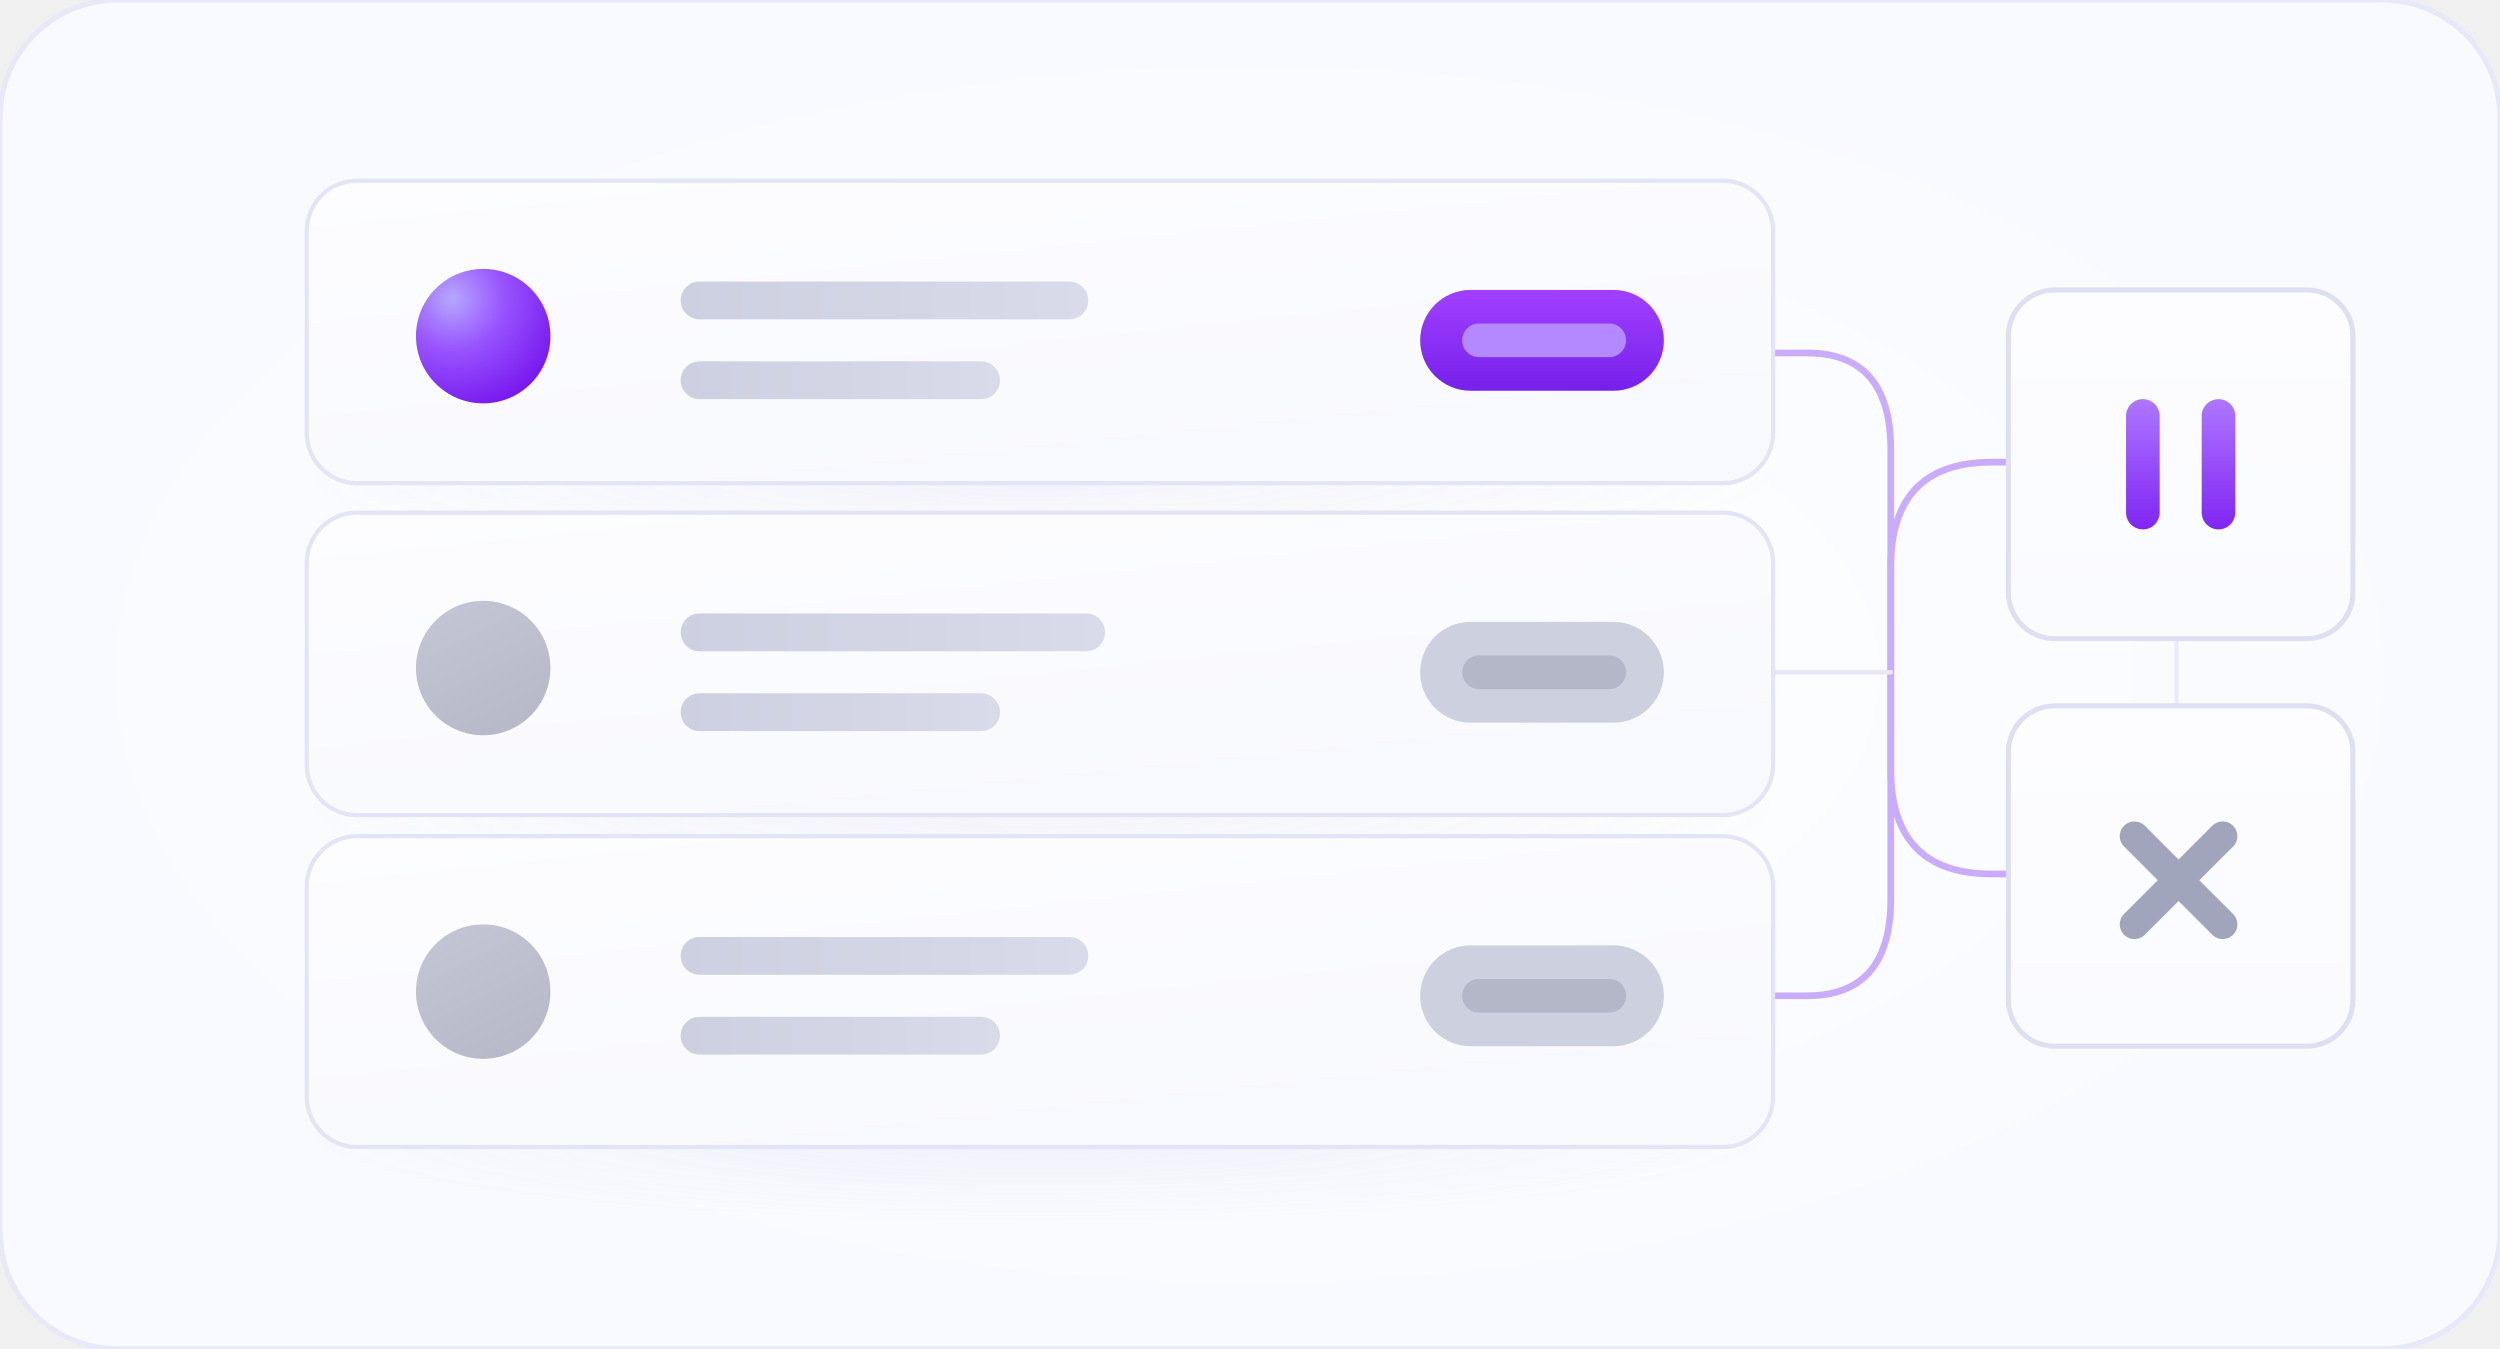
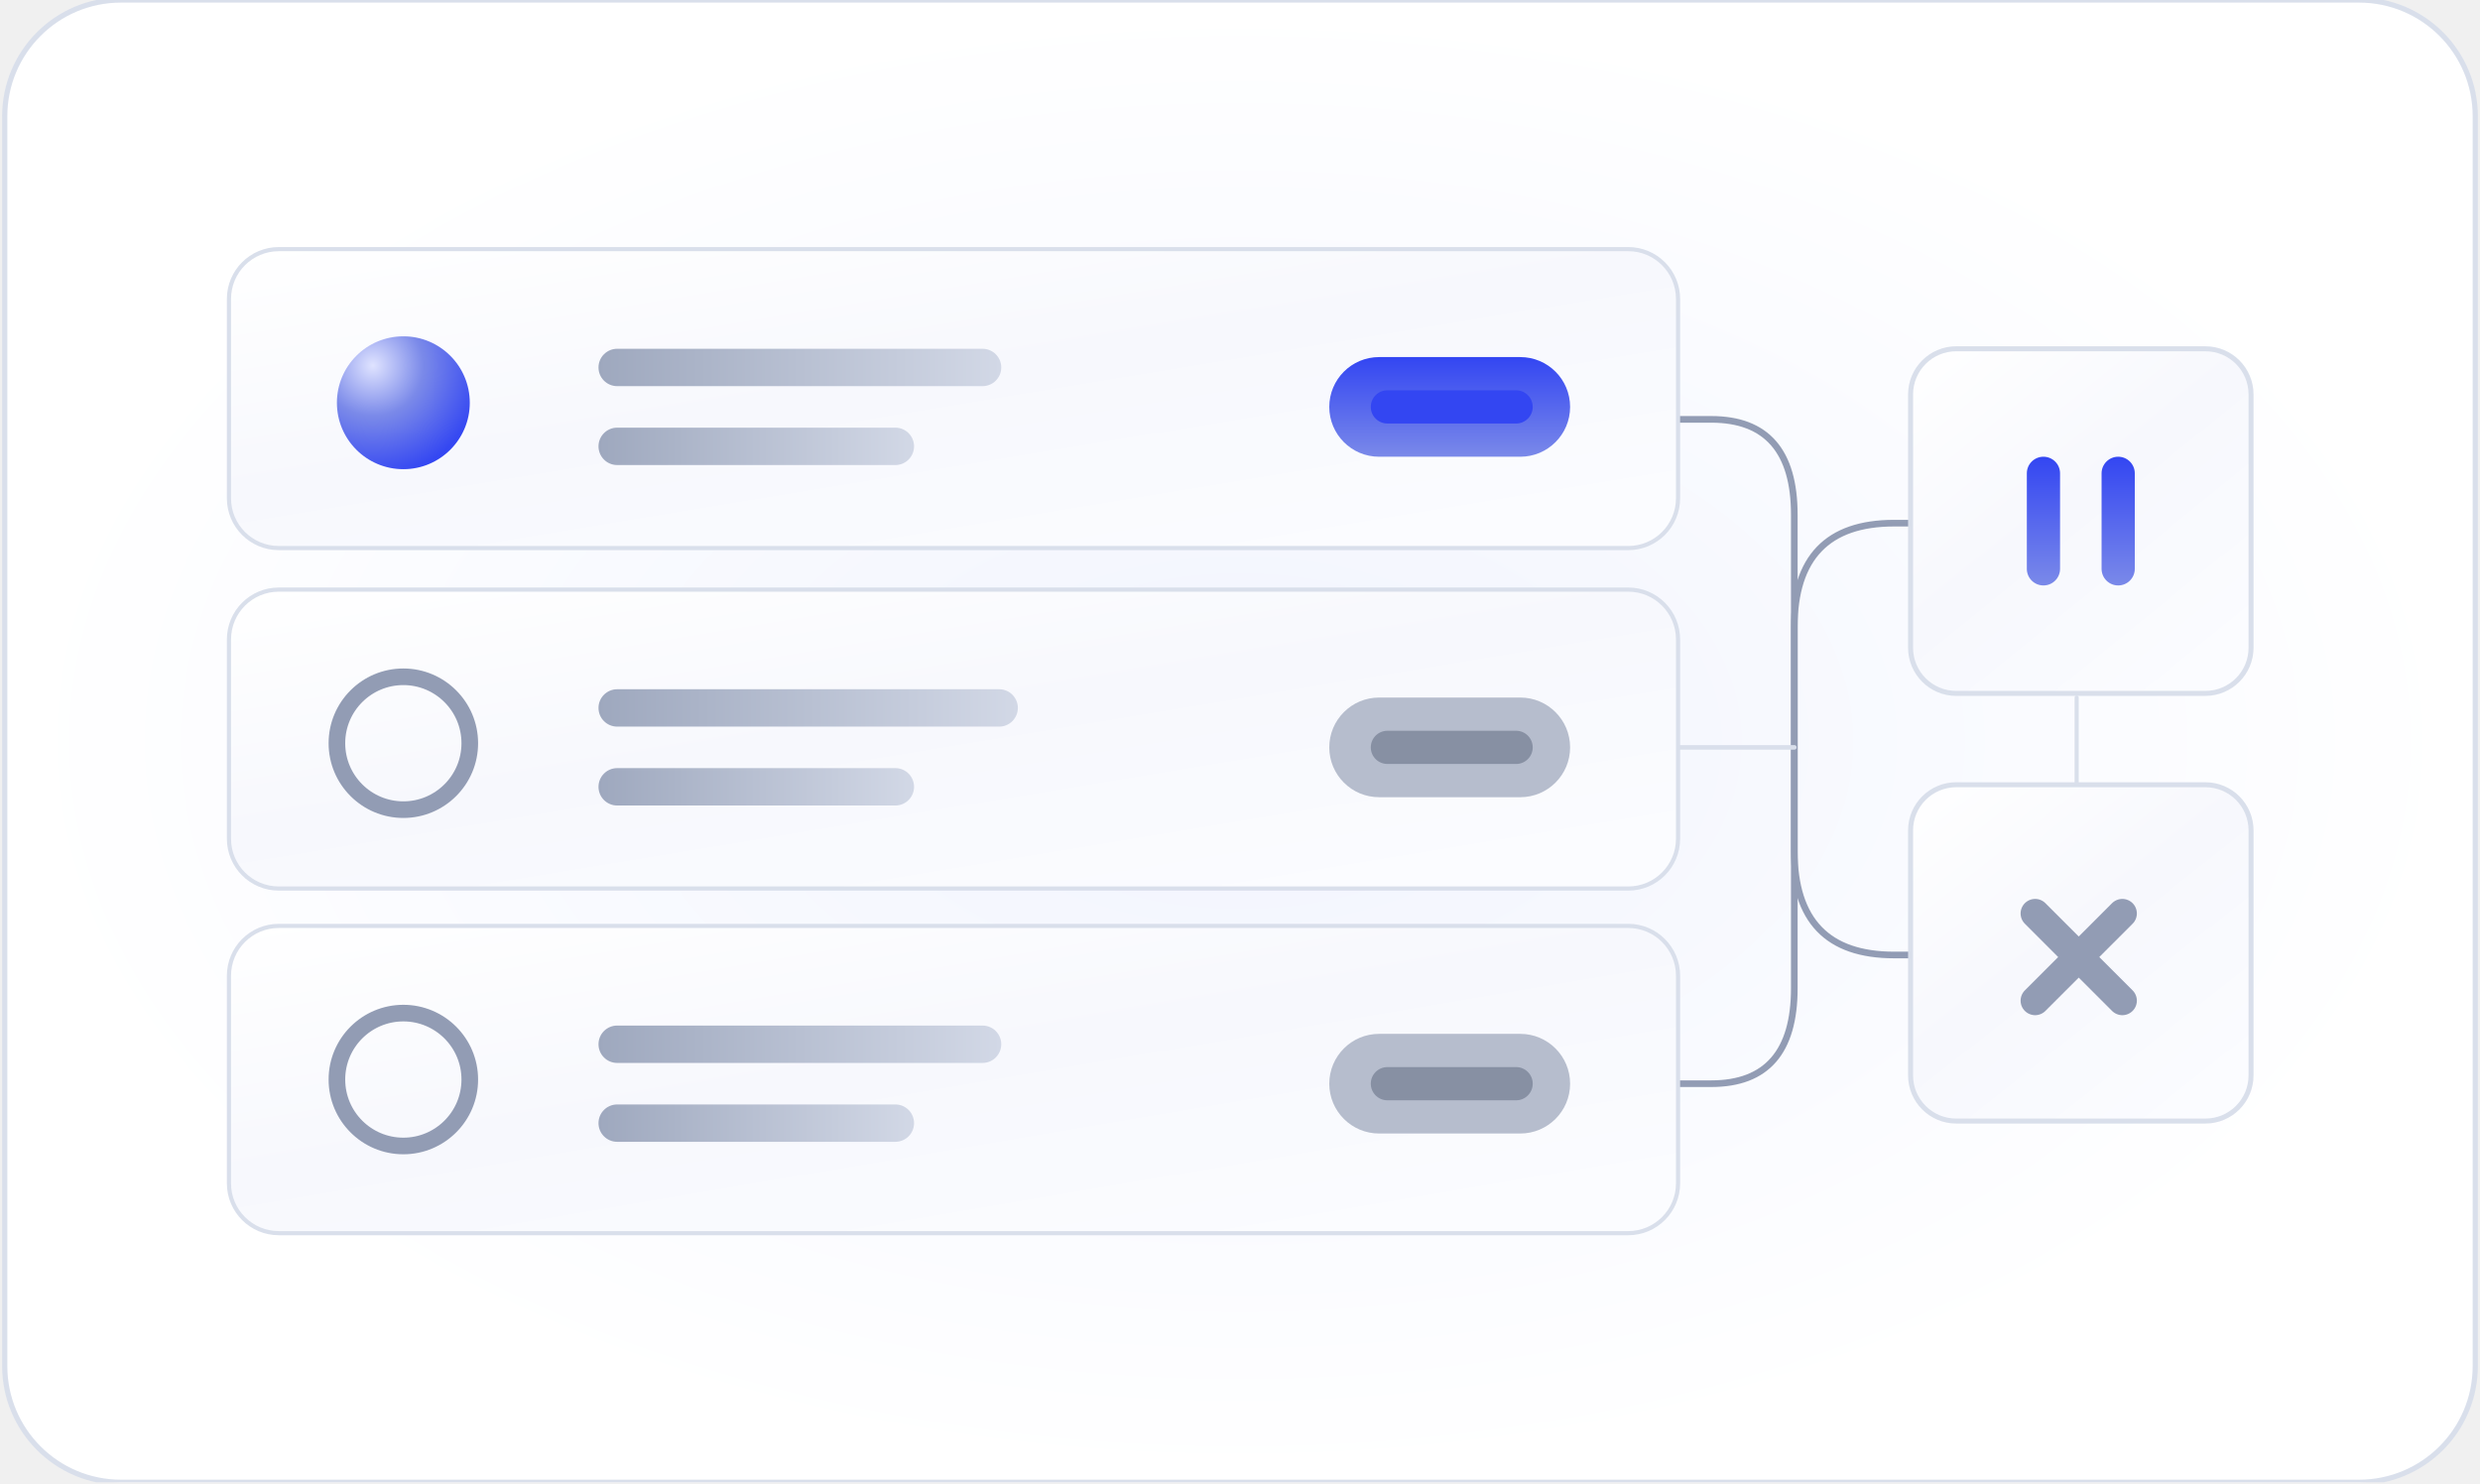
- <svg xmlns="http://www.w3.org/2000/svg" width="595" height="321" viewBox="1270 0 595 321" fill="none">
-   <g id="Light-mode">
-     <path id="Light-Actions-panel" d="M1837 0H1298C1282.54 0 1270 12.536 1270 28V293C1270 308.464 1282.54 321 1298 321H1837C1852.46 321 1865 308.464 1865 293V28C1865 12.536 1852.46 0 1837 0Z" fill="url(#paint2_radial_2526_4806)" stroke-width="1.25" stroke="#E8E9F8" />
-     <g id="Light-Actions-UI">
-       <g id="Light-mode-Light-Actions-UI-Action-connections">
-         <path id="Light-Actions-UI-Action-connections-Upper-row-to-close" d="M1692 84H1700C1713.33 84 1720 91.667 1720 107V183C1720 199.667 1728 208 1744 208H1748" stroke-width="1.6" stroke-linecap="round" stroke-linejoin="round" stroke="#C9ACFF" />
-         <path id="Light-Actions-UI-Action-connections-Lower-row-to-pause" d="M1692 237H1700C1713.33 237 1720 229.333 1720 214V135C1720 118.333 1728 110 1744 110H1748" stroke-width="1.6" stroke-linecap="round" stroke-linejoin="round" stroke="#C9ACFF" />
-         <path id="Light-Actions-UI-Action-connections-Middle-row-connector" d="M1692 160H1720" stroke-width="1.1" stroke-linecap="round" stroke-linejoin="round" stroke="#EAE6F8" />
-         <path id="Light-Actions-UI-Action-connections-Tile-link" d="M1788 152V168" stroke-linecap="round" stroke-linejoin="round" stroke="#EDEAF9" />
-       </g>
-       <g id="Light-mode-Light-Actions-UI-List-row-1">
-         <path id="List-row-shadow" d="M1518 135C1616.31 135 1696 125.15 1696 113C1696 100.85 1616.31 91 1518 91C1419.69 91 1340 100.85 1340 113C1340 125.15 1419.69 135 1518 135Z" fill="url(#paint33_radial_2526_4806)" />
-         <path id="Light-Actions-UI-List-row-1-List-card" d="M1680 43H1355C1348.37 43 1343 48.373 1343 55V103C1343 109.627 1348.37 115 1355 115H1680C1686.63 115 1692 109.627 1692 103V55C1692 48.373 1686.63 43 1680 43Z" fill="url(#paint34_linear_2526_4806)" stroke="#E3E4F6" />
-         <path id="Light-Actions-UI-List-row-1-List-status" d="M1385 96C1393.84 96 1401 88.837 1401 80C1401 71.163 1393.84 64 1385 64C1376.16 64 1369 71.163 1369 80C1369 88.837 1376.16 96 1385 96Z" fill="url(#paint35_radial_2526_4806)" />
-         <path id="Light-Actions-UI-List-row-1-List-primary-line" d="M1524.5 67H1436.5C1434.01 67 1432 69.015 1432 71.5C1432 73.985 1434.01 76 1436.5 76H1524.5C1526.99 76 1529 73.985 1529 71.5C1529 69.015 1526.99 67 1524.5 67Z" fill="url(#paint36_linear_2526_4806)" />
-         <path id="Light-Actions-UI-List-row-1-List-secondary-line" d="M1503.5 86H1436.5C1434.01 86 1432 88.015 1432 90.5C1432 92.985 1434.01 95 1436.5 95H1503.5C1505.99 95 1508 92.985 1508 90.5C1508 88.015 1505.99 86 1503.5 86Z" fill="url(#paint37_linear_2526_4806)" />
-         <path id="Light-Actions-UI-List-row-1-List-pill" d="M1654 69H1620C1613.37 69 1608 74.373 1608 81C1608 87.627 1613.37 93 1620 93H1654C1660.63 93 1666 87.627 1666 81C1666 74.373 1660.63 69 1654 69Z" fill="url(#paint38_linear_2526_4806)" />
-         <path id="Light-Actions-UI-List-row-1-List-pill-inset" d="M1653 77H1622C1619.79 77 1618 78.791 1618 81C1618 83.209 1619.79 85 1622 85H1653C1655.21 85 1657 83.209 1657 81C1657 78.791 1655.21 77 1653 77Z" fill="#B488FF" />
-       </g>
-       <g id="Light-mode-Light-Actions-UI-List-row-2">
-         <path id="Light-Actions-UI-List-row-2-List-row-shadow" d="M1518 214C1616.31 214 1696 204.15 1696 192C1696 179.85 1616.31 170 1518 170C1419.69 170 1340 179.85 1340 192C1340 204.15 1419.69 214 1518 214Z" fill="url(#paint39_radial_2526_4806)" />
-         <path id="Light-Actions-UI-List-row-2-List-card" d="M1680 122H1355C1348.37 122 1343 127.373 1343 134V182C1343 188.627 1348.37 194 1355 194H1680C1686.63 194 1692 188.627 1692 182V134C1692 127.373 1686.63 122 1680 122Z" fill="url(#paint40_linear_2526_4806)" stroke="#E3E4F6" />
-         <path id="Light-Actions-UI-List-row-2-List-status" d="M1385 175C1393.84 175 1401 167.837 1401 159C1401 150.163 1393.84 143 1385 143C1376.16 143 1369 150.163 1369 159C1369 167.837 1376.16 175 1385 175Z" fill="url(#paint41_linear_2526_4806)" />
-         <path id="Light-Actions-UI-List-row-2-List-primary-line" d="M1528.5 146H1436.5C1434.01 146 1432 148.015 1432 150.5C1432 152.985 1434.01 155 1436.5 155H1528.5C1530.99 155 1533 152.985 1533 150.5C1533 148.015 1530.99 146 1528.5 146Z" fill="url(#paint42_linear_2526_4806)" />
-         <path id="Light-Actions-UI-List-row-2-List-secondary-line" d="M1503.5 165H1436.5C1434.01 165 1432 167.015 1432 169.5C1432 171.985 1434.01 174 1436.5 174H1503.5C1505.99 174 1508 171.985 1508 169.5C1508 167.015 1505.99 165 1503.5 165Z" fill="url(#paint43_linear_2526_4806)" />
-         <path id="Light-Actions-UI-List-row-2-List-pill" d="M1654 148H1620C1613.37 148 1608 153.373 1608 160C1608 166.627 1613.37 172 1620 172H1654C1660.63 172 1666 166.627 1666 160C1666 153.373 1660.63 148 1654 148Z" fill="#CDD0DF" />
-         <path id="Light-Actions-UI-List-row-2-List-pill-inset" d="M1653 156H1622C1619.79 156 1618 157.791 1618 160C1618 162.209 1619.79 164 1622 164H1653C1655.21 164 1657 162.209 1657 160C1657 157.791 1655.21 156 1653 156Z" fill="#B4B7C8" />
-       </g>
-       <g id="Light-mode-Light-Actions-UI-List-row-3">
-         <path id="Light-Actions-UI-List-row-3-List-row-shadow" d="M1518 291C1616.31 291 1696 281.15 1696 269C1696 256.85 1616.31 247 1518 247C1419.69 247 1340 256.85 1340 269C1340 281.15 1419.69 291 1518 291Z" fill="url(#paint44_radial_2526_4806)" />
-         <path id="Light-Actions-UI-List-row-3-List-card" d="M1680 199H1355C1348.37 199 1343 204.373 1343 211V261C1343 267.627 1348.37 273 1355 273H1680C1686.63 273 1692 267.627 1692 261V211C1692 204.373 1686.63 199 1680 199Z" fill="url(#paint45_linear_2526_4806)" stroke="#E3E4F6" />
-         <path id="Light-Actions-UI-List-row-3-List-status" d="M1385 252C1393.84 252 1401 244.837 1401 236C1401 227.163 1393.84 220 1385 220C1376.16 220 1369 227.163 1369 236C1369 244.837 1376.16 252 1385 252Z" fill="url(#paint46_linear_2526_4806)" />
-         <path id="Light-Actions-UI-List-row-3-List-primary-line" d="M1524.5 223H1436.5C1434.01 223 1432 225.015 1432 227.5C1432 229.985 1434.01 232 1436.5 232H1524.5C1526.99 232 1529 229.985 1529 227.5C1529 225.015 1526.99 223 1524.5 223Z" fill="url(#paint47_linear_2526_4806)" />
-         <path id="Light-Actions-UI-List-row-3-List-secondary-line" d="M1503.5 242H1436.5C1434.01 242 1432 244.015 1432 246.5C1432 248.985 1434.01 251 1436.5 251H1503.5C1505.99 251 1508 248.985 1508 246.5C1508 244.015 1505.99 242 1503.5 242Z" fill="url(#paint48_linear_2526_4806)" />
-         <path id="Light-Actions-UI-List-row-3-List-pill" d="M1654 225H1620C1613.37 225 1608 230.373 1608 237C1608 243.627 1613.37 249 1620 249H1654C1660.63 249 1666 243.627 1666 237C1666 230.373 1660.63 225 1654 225Z" fill="#CDD0DF" />
-         <path id="Light-Actions-UI-List-row-3-List-pill-inset" d="M1653 233H1622C1619.79 233 1618 234.791 1618 237C1618 239.209 1619.79 241 1622 241H1653C1655.21 241 1657 239.209 1657 237C1657 234.791 1655.21 233 1653 233Z" fill="#B4B7C8" />
-       </g>
-       <g id="Light-mode-Light-Actions-UI-Pause-tile">
-         <path id="Light-Actions-UI-Pause-tile-Pause-card" d="M1819 69H1759C1752.92 69 1748 73.925 1748 80V141C1748 147.075 1752.92 152 1759 152H1819C1825.08 152 1830 147.075 1830 141V80C1830 73.925 1825.08 69 1819 69Z" fill="url(#paint49_linear_2526_4806)" stroke-width="1.2" stroke="#DEDFF2" />
-         <path id="Light-Actions-UI-Pause-tile-Pause-bar-1" d="M1784 99C1784 96.791 1782.21 95 1780 95C1777.79 95 1776 96.791 1776 99V122C1776 124.209 1777.79 126 1780 126C1782.21 126 1784 124.209 1784 122V99Z" fill="url(#paint50_linear_2526_4806)" />
-         <path id="Light-Actions-UI-Pause-tile-Pause-bar-2" d="M1802 99C1802 96.791 1800.21 95 1798 95C1795.79 95 1794 96.791 1794 99V122C1794 124.209 1795.79 126 1798 126C1800.21 126 1802 124.209 1802 122V99Z" fill="url(#paint51_linear_2526_4806)" />
-       </g>
-       <g id="Light-mode-Light-Actions-UI-Close-tile">
-         <path id="Light-Actions-UI-Close-tile-Close-card" d="M1819 168H1759C1752.92 168 1748 172.925 1748 179V238C1748 244.075 1752.92 249 1759 249H1819C1825.08 249 1830 244.075 1830 238V179C1830 172.925 1825.08 168 1819 168Z" fill="url(#paint52_linear_2526_4806)" stroke-width="1.2" stroke="#DEDFF2" />
-         <path id="Light-Actions-UI-Close-tile-Close-icon" d="M1778 199L1788.5 209.5M1788.5 209.5L1799 220M1788.5 209.5L1799 199M1788.5 209.5L1778 220" stroke-width="7" stroke-linecap="round" stroke-linejoin="round" stroke="#A1A5BB" />
+ <svg xmlns="http://www.w3.org/2000/svg" width="433" height="259" viewBox="0 0 433 259" fill="none">
+   <g id="Illustration / Consistent proportions and spacing" clip-path="url(#clip0_2611_921)">
+     <g id="Group 1321315299">
+       <path id="Dark-Actions-panel" d="M411.875 0H21.125C9.914 0 0.826 9.088 0.826 20.299V238.51C0.826 249.721 9.914 258.809 21.125 258.809H411.875C423.086 258.809 432.174 249.721 432.174 238.51V20.299C432.174 9.088 423.086 0 411.875 0Z" fill="url(#paint0_radial_2611_921)" stroke-width="0.906" stroke="#D9DFEB" />
+       <g id="Dark-Actions-UI">
+         <g id="Action-connections">
+           <path id="Upper-row-to-close" d="M292.983 73.221H298.782C308.448 73.221 313.281 78.779 313.281 89.895V148.616C313.281 160.699 319.081 166.74 330.68 166.74H333.58" stroke-width="1.16" stroke-linecap="round" stroke-linejoin="round" stroke="#929CB4" />
+           <path id="Lower-row-to-pause" d="M292.983 189.213H298.782C308.448 189.213 313.281 183.655 313.281 172.539V109.468C313.281 97.385 319.081 91.344 330.68 91.344H333.58" stroke-width="1.16" stroke-linecap="round" stroke-linejoin="round" stroke="#929CB4" />
+           <path id="Middle-row-connector" d="M292.983 130.492H313.281" stroke-width="0.797" stroke-linecap="round" stroke-linejoin="round" stroke="#D9DFEB" />
+           <path id="Tile-link" d="M362.579 121.792V137.741" stroke-width="0.725" stroke-linecap="round" stroke-linejoin="round" stroke="#D9DFEB" />
+         </g>
+         <g id="List-row-1">
+           <path id="List-card" d="M284.284 43.497H48.674C43.869 43.497 39.974 47.392 39.974 52.197V86.995C39.974 91.799 43.869 95.694 48.674 95.694H284.284C289.088 95.694 292.983 91.799 292.983 86.995V52.197C292.983 47.392 289.088 43.497 284.284 43.497Z" fill="url(#paint1_linear_2611_921)" stroke-width="0.725" stroke="#D9DFEB" />
+           <path id="List-status" d="M70.422 81.919C76.828 81.919 82.021 76.726 82.021 70.32C82.021 63.914 76.828 58.721 70.422 58.721C64.016 58.721 58.823 63.914 58.823 70.32C58.823 76.726 64.016 81.919 70.422 81.919Z" fill="url(#paint2_radial_2611_921)" />
+           <path id="List-primary-line" d="M171.553 60.896H107.757C105.956 60.896 104.495 62.357 104.495 64.159C104.495 65.96 105.956 67.421 107.757 67.421H171.553C173.355 67.421 174.815 65.96 174.815 64.159C174.815 62.357 173.355 60.896 171.553 60.896Z" fill="url(#paint3_linear_2611_921)" />
+           <path id="List-secondary-line" d="M156.329 74.67H107.757C105.956 74.67 104.495 76.13 104.495 77.932C104.495 79.734 105.956 81.195 107.757 81.195H156.329C158.131 81.195 159.591 79.734 159.591 77.932C159.591 76.13 158.131 74.67 156.329 74.67Z" fill="url(#paint4_linear_2611_921)" />
+           <path id="List-pill" d="M265.435 62.346H240.786C235.982 62.346 232.087 66.241 232.087 71.046C232.087 75.85 235.982 79.745 240.786 79.745H265.435C270.239 79.745 274.134 75.85 274.134 71.046C274.134 66.241 270.239 62.346 265.435 62.346Z" fill="url(#paint5_linear_2611_921)" />
+           <path id="List-pill-inset" d="M264.709 68.145H242.236C240.634 68.145 239.336 69.444 239.336 71.045C239.336 72.647 240.634 73.945 242.236 73.945H264.709C266.311 73.945 267.609 72.647 267.609 71.045C267.609 69.444 266.311 68.145 264.709 68.145Z" fill="#3346F2" />
+         </g>
+         <g id="List-row-2">
+           <path id="Dark-Actions-UI-List-row-2-List-card" d="M284.284 102.944H48.674C43.869 102.944 39.974 106.839 39.974 111.643V146.441C39.974 151.245 43.869 155.14 48.674 155.14H284.284C289.088 155.14 292.983 151.245 292.983 146.441V111.643C292.983 106.839 289.088 102.944 284.284 102.944Z" fill="url(#paint6_linear_2611_921)" stroke-width="0.725" stroke="#D9DFEB" />
+           <path id="Dark-Actions-UI-List-row-2-List-status" d="M82.021 129.767C82.021 136.173 76.828 141.366 70.422 141.366C64.016 141.366 58.823 136.173 58.823 129.767C58.823 123.361 64.016 118.168 70.422 118.168C76.828 118.168 82.021 123.361 82.021 129.767Z" stroke-width="2.9" stroke="#929CB4" />
+           <path id="Dark-Actions-UI-List-row-2-List-primary-line" d="M174.453 120.342H107.757C105.956 120.342 104.495 121.803 104.495 123.605C104.495 125.406 105.956 126.867 107.757 126.867H174.453C176.255 126.867 177.715 125.406 177.715 123.605C177.715 121.803 176.255 120.342 174.453 120.342Z" fill="url(#paint7_linear_2611_921)" />
+           <path id="Dark-Actions-UI-List-row-2-List-secondary-line" d="M156.329 134.117H107.757C105.956 134.117 104.495 135.577 104.495 137.379C104.495 139.181 105.956 140.641 107.757 140.641H156.329C158.131 140.641 159.591 139.181 159.591 137.379C159.591 135.577 158.131 134.117 156.329 134.117Z" fill="url(#paint8_linear_2611_921)" />
+           <path id="Dark-Actions-UI-List-row-2-List-pill" d="M265.435 121.792H240.786C235.982 121.792 232.087 125.687 232.087 130.492C232.087 135.296 235.982 139.191 240.786 139.191H265.435C270.239 139.191 274.134 135.296 274.134 130.492C274.134 125.687 270.239 121.792 265.435 121.792Z" fill="#B6BDCD" />
+           <path id="Dark-Actions-UI-List-row-2-List-pill-inset" d="M264.709 127.592H242.236C240.634 127.592 239.336 128.89 239.336 130.492C239.336 132.094 240.634 133.392 242.236 133.392H264.709C266.311 133.392 267.609 132.094 267.609 130.492C267.609 128.89 266.311 127.592 264.709 127.592Z" fill="#8790A3" />
+         </g>
+         <g id="List-row-3">
+           <path id="Dark-Actions-UI-List-row-3-List-card" d="M284.284 161.665H48.674C43.869 161.665 39.974 165.56 39.974 170.365V206.613C39.974 211.417 43.869 215.312 48.674 215.312H284.284C289.088 215.312 292.983 211.417 292.983 206.613V170.365C292.983 165.56 289.088 161.665 284.284 161.665Z" fill="url(#paint9_linear_2611_921)" stroke-width="0.725" stroke="#D9DFEB" />
+           <path id="Dark-Actions-UI-List-row-3-List-status" d="M82.021 188.488C82.021 194.894 76.828 200.088 70.422 200.088C64.016 200.088 58.823 194.894 58.823 188.488C58.823 182.082 64.016 176.889 70.422 176.889C76.828 176.889 82.021 182.082 82.021 188.488Z" stroke-width="2.9" stroke="#929CB4" />
+           <path id="Dark-Actions-UI-List-row-3-List-primary-line" d="M171.553 179.064H107.757C105.956 179.064 104.495 180.525 104.495 182.327C104.495 184.128 105.956 185.589 107.757 185.589H171.553C173.355 185.589 174.815 184.128 174.815 182.327C174.815 180.525 173.355 179.064 171.553 179.064Z" fill="url(#paint10_linear_2611_921)" />
+           <path id="Dark-Actions-UI-List-row-3-List-secondary-line" d="M156.329 192.838H107.757C105.956 192.838 104.495 194.298 104.495 196.1C104.495 197.902 105.956 199.362 107.757 199.362H156.329C158.131 199.362 159.591 197.902 159.591 196.1C159.591 194.298 158.131 192.838 156.329 192.838Z" fill="url(#paint11_linear_2611_921)" />
+           <path id="Dark-Actions-UI-List-row-3-List-pill" d="M265.435 180.514H240.786C235.982 180.514 232.087 184.409 232.087 189.214C232.087 194.018 235.982 197.913 240.786 197.913H265.435C270.239 197.913 274.134 194.018 274.134 189.214C274.134 184.409 270.239 180.514 265.435 180.514Z" fill="#B6BDCD" />
+           <path id="Dark-Actions-UI-List-row-3-List-pill-inset" d="M264.709 186.313H242.236C240.634 186.313 239.336 187.612 239.336 189.213C239.336 190.815 240.634 192.113 242.236 192.113H264.709C266.311 192.113 267.609 190.815 267.609 189.213C267.609 187.612 266.311 186.313 264.709 186.313Z" fill="#8790A3" />
+         </g>
+         <g id="Pause-tile">
+           <path id="Pause-card" d="M385.051 60.896H341.554C337.15 60.896 333.58 64.467 333.58 68.871V113.093C333.58 117.497 337.15 121.068 341.554 121.068H385.051C389.456 121.068 393.026 117.497 393.026 113.093V68.871C393.026 64.467 389.456 60.896 385.051 60.896Z" fill="url(#paint12_linear_2611_921)" stroke-width="0.87" stroke="#D9DFEB" />
+           <path id="Pause-bar-1" d="M359.679 82.645C359.679 81.043 358.381 79.745 356.779 79.745C355.178 79.745 353.879 81.043 353.879 82.645V99.319C353.879 100.92 355.178 102.219 356.779 102.219C358.381 102.219 359.679 100.92 359.679 99.319V82.645Z" fill="url(#paint13_linear_2611_921)" />
+           <path id="Pause-bar-2" d="M372.727 82.645C372.727 81.043 371.429 79.745 369.828 79.745C368.226 79.745 366.928 81.043 366.928 82.645V99.319C366.928 100.92 368.226 102.219 369.828 102.219C371.429 102.219 372.727 100.92 372.727 99.319V82.645Z" fill="url(#paint14_linear_2611_921)" />
+         </g>
+         <g id="Close-tile">
+           <path id="Close-card" d="M385.051 137.017H341.554C337.15 137.017 333.58 140.587 333.58 144.991V187.763C333.58 192.168 337.15 195.738 341.554 195.738H385.051C389.456 195.738 393.026 192.168 393.026 187.763V144.991C393.026 140.587 389.456 137.017 385.051 137.017Z" fill="url(#paint15_linear_2611_921)" stroke-width="0.87" stroke="#D9DFEB" />
+           <path id="Close-icon" d="M355.328 159.49L362.94 167.102M362.94 167.102L370.552 174.714M362.94 167.102L370.552 159.49M362.94 167.102L355.328 174.714" stroke-width="5.075" stroke-linecap="round" stroke-linejoin="round" stroke="#929CB4" />
+         </g>
      </g>
    </g>
  </g>
  <defs>
-     <radialGradient id="paint0_radial_2526_4806" cx="0" cy="0" r="1" gradientUnits="userSpaceOnUse" gradientTransform="translate(297.5 160.5) scale(297.5 160.5)">
+     <radialGradient id="paint0_radial_2611_921" cx="0" cy="0" r="1" gradientUnits="userSpaceOnUse" gradientTransform="translate(216.5 129.404) scale(215.674 129.404)">
+       <stop stop-color="#F1F4FE" />
+       <stop offset="1" stop-color="white" />
+     </radialGradient>
+     <linearGradient id="paint1_linear_2611_921" x1="39.974" y1="43.497" x2="53.728" y2="126.83" gradientUnits="userSpaceOnUse">
      <stop stop-color="white" />
-       <stop offset="1" stop-color="#F8FAFF" />
+       <stop offset="0.5" stop-color="#F7F8FD" />
+       <stop offset="1" stop-color="#FBFCFF" />
+     </linearGradient>
+     <radialGradient id="paint2_radial_2611_921" cx="0" cy="0" r="1" gradientUnits="userSpaceOnUse" gradientTransform="translate(65.0862 63.8246) scale(19.7188)">
+       <stop stop-color="#DFE3FF" />
+       <stop offset="0.45" stop-color="#7A89E9" />
+       <stop offset="1" stop-color="#3346F2" />
    </radialGradient>
-     <radialGradient id="paint1_radial_2526_4806" cx="0" cy="0" r="1" gradientUnits="userSpaceOnUse" gradientTransform="translate(933 160.5) scale(306 160.5)">
+     <linearGradient id="paint3_linear_2611_921" x1="104.495" y1="60.896" x2="174.815" y2="60.896" gradientUnits="userSpaceOnUse">
+       <stop stop-color="#9EA8BE" />
+       <stop offset="1" stop-color="#D2D8E6" />
+     </linearGradient>
+     <linearGradient id="paint4_linear_2611_921" x1="104.495" y1="74.67" x2="159.591" y2="74.67" gradientUnits="userSpaceOnUse">
+       <stop stop-color="#9EA8BE" />
+       <stop offset="1" stop-color="#D2D8E6" />
+     </linearGradient>
+     <linearGradient id="paint5_linear_2611_921" x1="232.087" y1="62.346" x2="232.087" y2="79.745" gradientUnits="userSpaceOnUse">
+       <stop stop-color="#3346F2" />
+       <stop offset="1" stop-color="#7A89E9" />
+     </linearGradient>
+     <linearGradient id="paint6_linear_2611_921" x1="39.974" y1="102.944" x2="53.728" y2="186.276" gradientUnits="userSpaceOnUse">
      <stop stop-color="white" />
-       <stop offset="1" stop-color="#F8FAFF" />
-     </radialGradient>
-     <radialGradient id="paint2_radial_2526_4806" cx="0" cy="0" r="1" gradientUnits="userSpaceOnUse" gradientTransform="translate(1567.5 160.5) scale(297.5 160.5)">
+       <stop offset="0.5" stop-color="#F7F8FD" />
+       <stop offset="1" stop-color="#FBFCFF" />
+     </linearGradient>
+     <linearGradient id="paint7_linear_2611_921" x1="104.495" y1="120.342" x2="177.715" y2="120.342" gradientUnits="userSpaceOnUse">
+       <stop stop-color="#9EA8BE" />
+       <stop offset="1" stop-color="#D2D8E6" />
+     </linearGradient>
+     <linearGradient id="paint8_linear_2611_921" x1="104.495" y1="134.117" x2="159.591" y2="134.117" gradientUnits="userSpaceOnUse">
+       <stop stop-color="#9EA8BE" />
+       <stop offset="1" stop-color="#D2D8E6" />
+     </linearGradient>
+     <linearGradient id="paint9_linear_2611_921" x1="39.974" y1="161.665" x2="54.481" y2="247.185" gradientUnits="userSpaceOnUse">
      <stop stop-color="white" />
-       <stop offset="1" stop-color="#F8FAFF" />
-     </radialGradient>
-     <linearGradient id="paint3_linear_2526_4806" x1="73" y1="30" x2="162.227" y2="331.055" gradientUnits="userSpaceOnUse">
-       <stop stop-color="#FDFDFF" />
-       <stop offset="1" stop-color="#F8F9FE" />
+       <stop offset="0.5" stop-color="#F7F8FD" />
+       <stop offset="1" stop-color="#FBFCFF" />
    </linearGradient>
-     <linearGradient id="paint4_linear_2526_4806" x1="92.5" y1="48.5" x2="98" y2="59.5" gradientUnits="userSpaceOnUse">
-       <stop stop-color="#C4C6D6" />
-       <stop offset="1" stop-color="#B8BACA" />
+     <linearGradient id="paint10_linear_2611_921" x1="104.495" y1="179.064" x2="174.815" y2="179.064" gradientUnits="userSpaceOnUse">
+       <stop stop-color="#9EA8BE" />
+       <stop offset="1" stop-color="#D2D8E6" />
    </linearGradient>
-     <linearGradient id="paint5_linear_2526_4806" x1="111.5" y1="48.5" x2="117" y2="59.5" gradientUnits="userSpaceOnUse">
-       <stop stop-color="#C4C6D6" />
-       <stop offset="1" stop-color="#B8BACA" />
+     <linearGradient id="paint11_linear_2611_921" x1="104.495" y1="192.838" x2="159.591" y2="192.838" gradientUnits="userSpaceOnUse">
+       <stop stop-color="#9EA8BE" />
+       <stop offset="1" stop-color="#D2D8E6" />
    </linearGradient>
-     <linearGradient id="paint6_linear_2526_4806" x1="130.5" y1="48.5" x2="136" y2="59.5" gradientUnits="userSpaceOnUse">
-       <stop stop-color="#C4C6D6" />
-       <stop offset="1" stop-color="#B8BACA" />
+     <linearGradient id="paint12_linear_2611_921" x1="333.58" y1="60.896" x2="381.842" y2="120.497" gradientUnits="userSpaceOnUse">
+       <stop stop-color="white" />
+       <stop offset="0.5" stop-color="#F7F8FD" />
+       <stop offset="1" stop-color="#FBFCFF" />
    </linearGradient>
-     <linearGradient id="paint7_linear_2526_4806" x1="86" y1="81" x2="86" y2="229" gradientUnits="userSpaceOnUse">
-       <stop stop-color="#F8F8FF" />
-       <stop offset="1" stop-color="#F4F4FF" />
+     <linearGradient id="paint13_linear_2611_921" x1="353.879" y1="79.745" x2="353.879" y2="102.219" gradientUnits="userSpaceOnUse">
+       <stop stop-color="#3346F2" />
+       <stop offset="1" stop-color="#7A89E9" />
    </linearGradient>
-     <linearGradient id="paint8_linear_2526_4806" x1="86" y1="115.479" x2="86" y2="229" gradientUnits="userSpaceOnUse">
-       <stop stop-color="#9C7AEE" stop-opacity="0.3" />
-       <stop offset="1" stop-color="#B5A8F4" stop-opacity="0.025" />
+     <linearGradient id="paint14_linear_2611_921" x1="366.928" y1="79.745" x2="366.928" y2="102.219" gradientUnits="userSpaceOnUse">
+       <stop stop-color="#3346F2" />
+       <stop offset="1" stop-color="#7A89E9" />
    </linearGradient>
-     <linearGradient id="paint9_linear_2526_4806" x1="86" y1="115.479" x2="503" y2="115.479" gradientUnits="userSpaceOnUse">
-       <stop stop-color="#947BFF" />
-       <stop offset="0.55" stop-color="#8853FF" />
-       <stop offset="1" stop-color="#7460FF" />
+     <linearGradient id="paint15_linear_2611_921" x1="333.58" y1="137.017" x2="380.427" y2="196.299" gradientUnits="userSpaceOnUse">
+       <stop stop-color="white" />
+       <stop offset="0.5" stop-color="#F7F8FD" />
+       <stop offset="1" stop-color="#FBFCFF" />
    </linearGradient>
-     <radialGradient id="paint10_radial_2526_4806" cx="0" cy="0" r="1" gradientUnits="userSpaceOnUse" gradientTransform="translate(298 147) scale(25)">
-       <stop stop-color="#8F47FF" stop-opacity="0.4" />
-       <stop offset="1" stop-color="#8F47FF" stop-opacity="0" />
-     </radialGradient>
-     <radialGradient id="paint11_radial_2526_4806" cx="0" cy="0" r="1" gradientUnits="userSpaceOnUse" gradientTransform="translate(299 120) scale(69 22)">
-       <stop stop-color="#8F47FF" stop-opacity="0.4" />
-       <stop offset="1" stop-color="#8F47FF" stop-opacity="0" />
-     </radialGradient>
-     <linearGradient id="paint12_linear_2526_4806" x1="288" y1="117" x2="288" y2="129" gradientUnits="userSpaceOnUse">
-       <stop stop-color="#FDFDFF" />
-       <stop offset="1" stop-color="#FAFBFF" />
-     </linearGradient>
-     <linearGradient id="paint13_linear_2526_4806" x1="247" y1="70" x2="247" y2="118" gradientUnits="userSpaceOnUse">
-       <stop stop-color="#FDFDFF" />
-       <stop offset="1" stop-color="#FAFBFF" />
-     </linearGradient>
-     <linearGradient id="paint14_linear_2526_4806" x1="265" y1="85" x2="333" y2="85" gradientUnits="userSpaceOnUse">
-       <stop stop-color="#A291FF" />
-       <stop offset="0.55" stop-color="#814BFF" />
-       <stop offset="1" stop-color="#8B19FF" />
-     </linearGradient>
-     <linearGradient id="paint15_linear_2526_4806" x1="102" y1="256" x2="205" y2="256" gradientUnits="userSpaceOnUse">
-       <stop stop-color="#A291FF" />
-       <stop offset="0.55" stop-color="#814BFF" />
-       <stop offset="1" stop-color="#8B19FF" />
-     </linearGradient>
-     <radialGradient id="paint16_radial_2526_4806" cx="0" cy="0" r="1" gradientUnits="userSpaceOnUse" gradientTransform="translate(205 261) scale(24)">
-       <stop stop-color="#8F47FF" stop-opacity="0.4" />
-       <stop offset="1" stop-color="#8F47FF" stop-opacity="0" />
-     </radialGradient>
-     <linearGradient id="paint17_linear_2526_4806" x1="193" y1="249" x2="217" y2="249" gradientUnits="userSpaceOnUse">
-       <stop stop-color="#A291FF" />
-       <stop offset="0.55" stop-color="#814BFF" />
-       <stop offset="1" stop-color="#8B19FF" />
-     </linearGradient>
-     <radialGradient id="paint18_radial_2526_4806" cx="0" cy="0" r="1" gradientUnits="userSpaceOnUse" gradientTransform="translate(881 108) scale(175 22)">
-       <stop stop-color="#8D80BF" stop-opacity="0.085" />
-       <stop offset="1" stop-color="#8D80BF" stop-opacity="0" />
-     </radialGradient>
-     <linearGradient id="paint19_linear_2526_4806" x1="710" y1="38" x2="719.114" y2="125.804" gradientUnits="userSpaceOnUse">
-       <stop stop-color="#FDFDFF" />
-       <stop offset="1" stop-color="#F8F9FE" />
-     </linearGradient>
-     <linearGradient id="paint20_linear_2526_4806" x1="737" y1="60" x2="765" y2="60" gradientUnits="userSpaceOnUse">
-       <stop stop-color="#A291FF" />
-       <stop offset="0.55" stop-color="#814BFF" />
-       <stop offset="1" stop-color="#8B19FF" />
-     </linearGradient>
-     <linearGradient id="paint21_linear_2526_4806" x1="800" y1="69" x2="889" y2="69" gradientUnits="userSpaceOnUse">
-       <stop stop-color="#A291FF" />
-       <stop offset="0.55" stop-color="#814BFF" />
-       <stop offset="1" stop-color="#8B19FF" />
-     </linearGradient>
-     <radialGradient id="paint22_radial_2526_4806" cx="0" cy="0" r="1" gradientUnits="userSpaceOnUse" gradientTransform="translate(889 74) scale(24)">
-       <stop stop-color="#8F47FF" stop-opacity="0.4" />
-       <stop offset="1" stop-color="#8F47FF" stop-opacity="0" />
-     </radialGradient>
-     <linearGradient id="paint23_linear_2526_4806" x1="875.5" y1="60.5" x2="902.5" y2="60.5" gradientUnits="userSpaceOnUse">
-       <stop stop-color="#A291FF" />
-       <stop offset="0.55" stop-color="#814BFF" />
-       <stop offset="1" stop-color="#8B19FF" />
-     </linearGradient>
-     <radialGradient id="paint24_radial_2526_4806" cx="0" cy="0" r="1" gradientUnits="userSpaceOnUse" gradientTransform="translate(881 186) scale(175 22)">
-       <stop stop-color="#8D80BF" stop-opacity="0.085" />
-       <stop offset="1" stop-color="#8D80BF" stop-opacity="0" />
-     </radialGradient>
-     <linearGradient id="paint25_linear_2526_4806" x1="710" y1="116" x2="719.114" y2="203.804" gradientUnits="userSpaceOnUse">
-       <stop stop-color="#FDFDFF" />
-       <stop offset="1" stop-color="#F8F9FE" />
-     </linearGradient>
-     <linearGradient id="paint26_linear_2526_4806" x1="800" y1="147" x2="905" y2="147" gradientUnits="userSpaceOnUse">
-       <stop stop-color="#CDD0E0" />
-       <stop offset="1" stop-color="#D9DAEA" />
-     </linearGradient>
-     <radialGradient id="paint27_radial_2526_4806" cx="0" cy="0" r="1" gradientUnits="userSpaceOnUse" gradientTransform="translate(881 265) scale(175 22)">
-       <stop stop-color="#8D80BF" stop-opacity="0.085" />
-       <stop offset="1" stop-color="#8D80BF" stop-opacity="0" />
-     </radialGradient>
-     <linearGradient id="paint28_linear_2526_4806" x1="710" y1="195" x2="719.114" y2="282.804" gradientUnits="userSpaceOnUse">
-       <stop stop-color="#FDFDFF" />
-       <stop offset="1" stop-color="#F8F9FE" />
-     </linearGradient>
-     <linearGradient id="paint29_linear_2526_4806" x1="800" y1="226" x2="905" y2="226" gradientUnits="userSpaceOnUse">
-       <stop stop-color="#CDD0E0" />
-       <stop offset="1" stop-color="#D9DAEA" />
-     </linearGradient>
-     <linearGradient id="paint30_linear_2526_4806" x1="1083" y1="122" x2="1083" y2="213" gradientUnits="userSpaceOnUse">
-       <stop stop-color="#FDFDFF" />
-       <stop offset="1" stop-color="#FAFBFF" />
-     </linearGradient>
-     <linearGradient id="paint31_linear_2526_4806" x1="1108" y1="147" x2="1149" y2="147" gradientUnits="userSpaceOnUse">
-       <stop stop-color="#A291FF" />
-       <stop offset="0.55" stop-color="#814BFF" />
-       <stop offset="1" stop-color="#8B19FF" />
-     </linearGradient>
-     <linearGradient id="paint32_linear_2526_4806" x1="1128" y1="156" x2="1138" y2="156" gradientUnits="userSpaceOnUse">
-       <stop stop-color="#A291FF" />
-       <stop offset="0.55" stop-color="#814BFF" />
-       <stop offset="1" stop-color="#8B19FF" />
-     </linearGradient>
-     <radialGradient id="paint33_radial_2526_4806" cx="0" cy="0" r="1" gradientUnits="userSpaceOnUse" gradientTransform="translate(1518 113) scale(178 22)">
-       <stop stop-color="#8D80BF" stop-opacity="0.085" />
-       <stop offset="1" stop-color="#8D80BF" stop-opacity="0" />
-     </radialGradient>
-     <linearGradient id="paint34_linear_2526_4806" x1="1343" y1="43" x2="1352.19" y2="132.052" gradientUnits="userSpaceOnUse">
-       <stop stop-color="#FDFDFF" />
-       <stop offset="1" stop-color="#F8F9FE" />
-     </linearGradient>
-     <radialGradient id="paint35_radial_2526_4806" cx="0" cy="0" r="1" gradientUnits="userSpaceOnUse" gradientTransform="translate(1377.64 71.04) scale(27.2)">
-       <stop stop-color="#B6A7FF" />
-       <stop offset="0.45" stop-color="#9854FF" />
-       <stop offset="1" stop-color="#7818EE" />
-     </radialGradient>
-     <linearGradient id="paint36_linear_2526_4806" x1="1432" y1="67" x2="1529" y2="67" gradientUnits="userSpaceOnUse">
-       <stop stop-color="#CDD0E0" />
-       <stop offset="1" stop-color="#D9DAEA" />
-     </linearGradient>
-     <linearGradient id="paint37_linear_2526_4806" x1="1432" y1="86" x2="1508" y2="86" gradientUnits="userSpaceOnUse">
-       <stop stop-color="#CDD0E0" />
-       <stop offset="1" stop-color="#D9DAEA" />
-     </linearGradient>
-     <linearGradient id="paint38_linear_2526_4806" x1="1608" y1="69" x2="1608" y2="93" gradientUnits="userSpaceOnUse">
-       <stop stop-color="#A140FF" />
-       <stop offset="1" stop-color="#7620EB" />
-     </linearGradient>
-     <radialGradient id="paint39_radial_2526_4806" cx="0" cy="0" r="1" gradientUnits="userSpaceOnUse" gradientTransform="translate(1518 192) scale(178 22)">
-       <stop stop-color="#8D80BF" stop-opacity="0.085" />
-       <stop offset="1" stop-color="#8D80BF" stop-opacity="0" />
-     </radialGradient>
-     <linearGradient id="paint40_linear_2526_4806" x1="1343" y1="122" x2="1352.19" y2="211.052" gradientUnits="userSpaceOnUse">
-       <stop stop-color="#FDFDFF" />
-       <stop offset="1" stop-color="#F8F9FE" />
-     </linearGradient>
-     <linearGradient id="paint41_linear_2526_4806" x1="1369" y1="143" x2="1385" y2="175" gradientUnits="userSpaceOnUse">
-       <stop stop-color="#C4C6D6" />
-       <stop offset="1" stop-color="#B8BACA" />
-     </linearGradient>
-     <linearGradient id="paint42_linear_2526_4806" x1="1432" y1="146" x2="1533" y2="146" gradientUnits="userSpaceOnUse">
-       <stop stop-color="#CDD0E0" />
-       <stop offset="1" stop-color="#D9DAEA" />
-     </linearGradient>
-     <linearGradient id="paint43_linear_2526_4806" x1="1432" y1="165" x2="1508" y2="165" gradientUnits="userSpaceOnUse">
-       <stop stop-color="#CDD0E0" />
-       <stop offset="1" stop-color="#D9DAEA" />
-     </linearGradient>
-     <radialGradient id="paint44_radial_2526_4806" cx="0" cy="0" r="1" gradientUnits="userSpaceOnUse" gradientTransform="translate(1518 269) scale(178 22)">
-       <stop stop-color="#8D80BF" stop-opacity="0.085" />
-       <stop offset="1" stop-color="#8D80BF" stop-opacity="0" />
-     </radialGradient>
-     <linearGradient id="paint45_linear_2526_4806" x1="1343" y1="199" x2="1352.7" y2="290.472" gradientUnits="userSpaceOnUse">
-       <stop stop-color="#FDFDFF" />
-       <stop offset="1" stop-color="#F8F9FE" />
-     </linearGradient>
-     <linearGradient id="paint46_linear_2526_4806" x1="1369" y1="220" x2="1385" y2="252" gradientUnits="userSpaceOnUse">
-       <stop stop-color="#C4C6D6" />
-       <stop offset="1" stop-color="#B8BACA" />
-     </linearGradient>
-     <linearGradient id="paint47_linear_2526_4806" x1="1432" y1="223" x2="1529" y2="223" gradientUnits="userSpaceOnUse">
-       <stop stop-color="#CDD0E0" />
-       <stop offset="1" stop-color="#D9DAEA" />
-     </linearGradient>
-     <linearGradient id="paint48_linear_2526_4806" x1="1432" y1="242" x2="1508" y2="242" gradientUnits="userSpaceOnUse">
-       <stop stop-color="#CDD0E0" />
-       <stop offset="1" stop-color="#D9DAEA" />
-     </linearGradient>
-     <linearGradient id="paint49_linear_2526_4806" x1="1748" y1="69" x2="1748" y2="152" gradientUnits="userSpaceOnUse">
-       <stop stop-color="#FDFDFF" />
-       <stop offset="1" stop-color="#FAFBFF" />
-     </linearGradient>
-     <linearGradient id="paint50_linear_2526_4806" x1="1776" y1="95" x2="1776" y2="126" gradientUnits="userSpaceOnUse">
-       <stop stop-color="#AD76FF" />
-       <stop offset="1" stop-color="#8125F3" />
-     </linearGradient>
-     <linearGradient id="paint51_linear_2526_4806" x1="1794" y1="95" x2="1794" y2="126" gradientUnits="userSpaceOnUse">
-       <stop stop-color="#AD76FF" />
-       <stop offset="1" stop-color="#8125F3" />
-     </linearGradient>
-     <linearGradient id="paint52_linear_2526_4806" x1="1748" y1="168" x2="1748" y2="249" gradientUnits="userSpaceOnUse">
-       <stop stop-color="#FDFDFF" />
-       <stop offset="1" stop-color="#FAFBFF" />
-     </linearGradient>
+     <clipPath id="clip0_2611_921">
+       <rect width="432.005" height="258.214" fill="white" transform="scale(1.0023)" />
+     </clipPath>
  </defs>
</svg>
